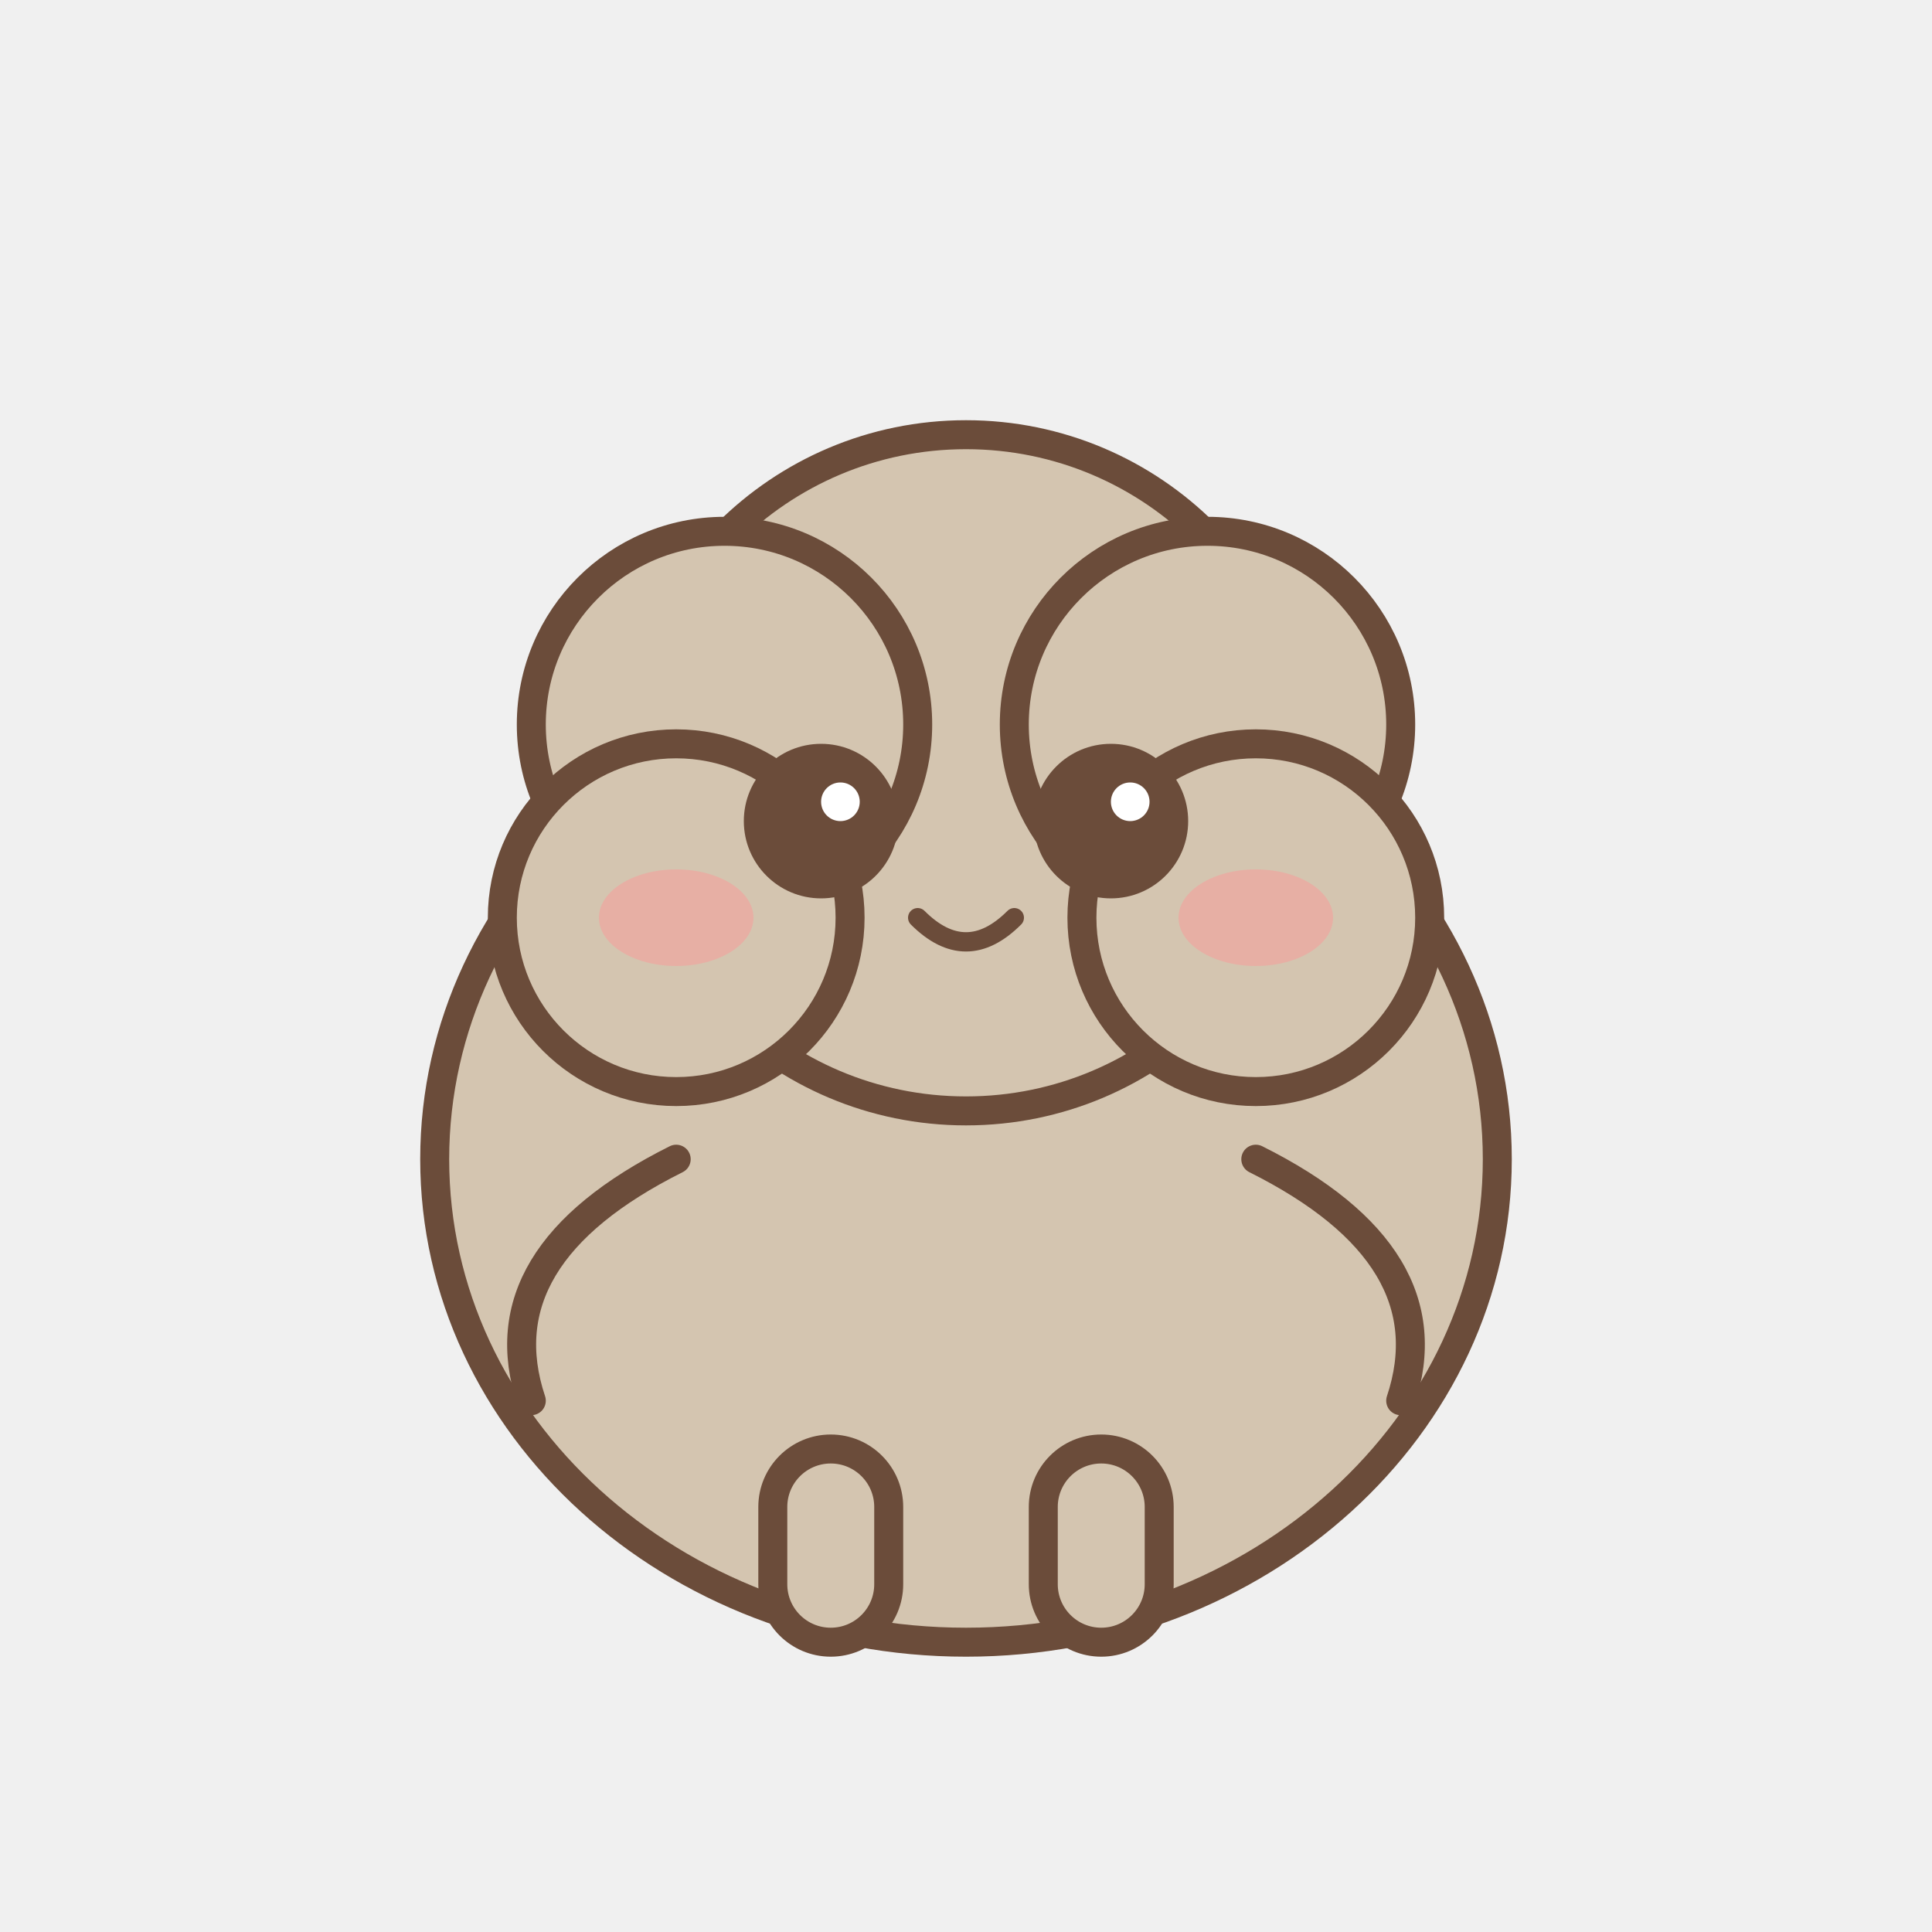
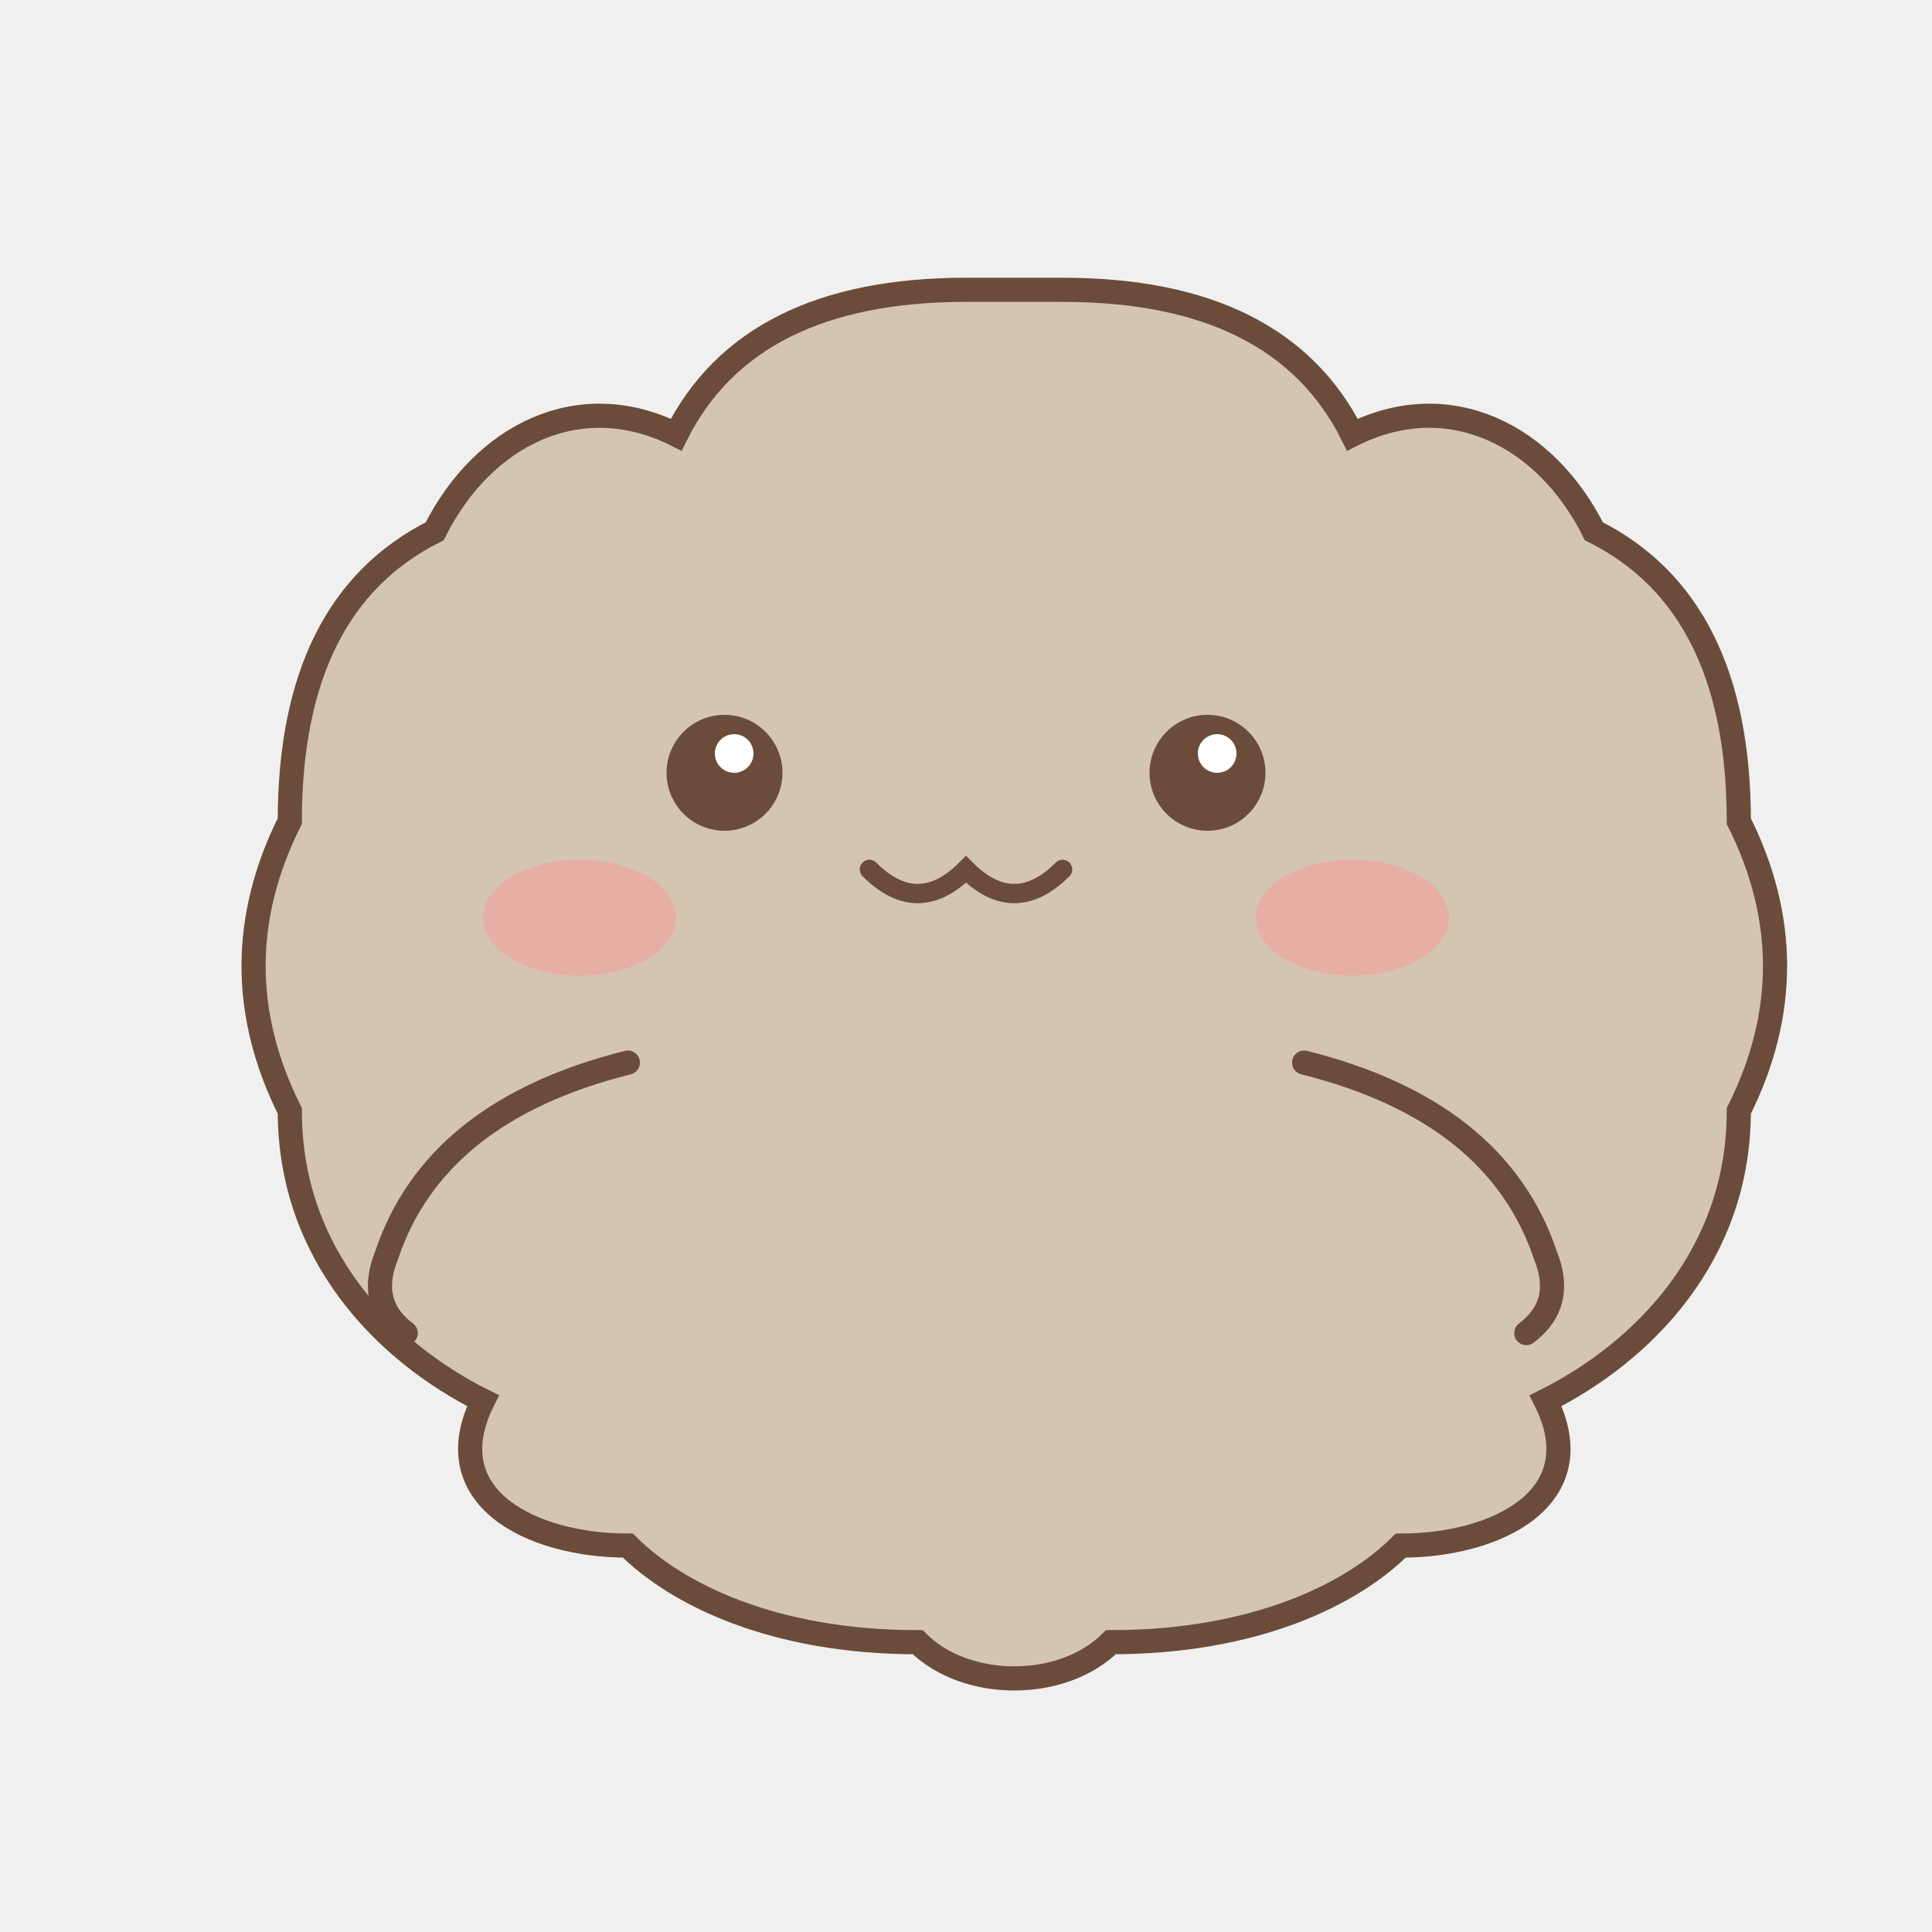
<svg xmlns="http://www.w3.org/2000/svg" viewBox="0 0 200 200">
-   <ellipse cx="100" cy="120" rx="55" ry="50" fill="#d4c5b0" stroke="#6b4c3a" stroke-width="3" />
-   <circle cx="100" cy="80" r="35" fill="#d4c5b0" stroke="#6b4c3a" stroke-width="3" />
-   <circle cx="75" cy="75" r="20" fill="#d4c5b0" stroke="#6b4c3a" stroke-width="3" />
-   <circle cx="125" cy="75" r="20" fill="#d4c5b0" stroke="#6b4c3a" stroke-width="3" />
-   <circle cx="70" cy="95" r="18" fill="#d4c5b0" stroke="#6b4c3a" stroke-width="3" />
-   <circle cx="130" cy="95" r="18" fill="#d4c5b0" stroke="#6b4c3a" stroke-width="3" />
-   <circle cx="85" cy="85" r="8" fill="#6b4c3a" />
-   <circle cx="115" cy="85" r="8" fill="#6b4c3a" />
-   <circle cx="87" cy="83" r="2" fill="white" />
-   <circle cx="117" cy="83" r="2" fill="white" />
-   <ellipse cx="70" cy="95" rx="8" ry="5" fill="#f4a09c" opacity="0.6" />
-   <ellipse cx="130" cy="95" rx="8" ry="5" fill="#f4a09c" opacity="0.6" />
-   <path d="M 95 95 Q 100 100 105 95" fill="none" stroke="#6b4c3a" stroke-width="2" stroke-linecap="round" />
-   <path d="M 70 120 Q 50 130 55 145" fill="none" stroke="#6b4c3a" stroke-width="3" stroke-linecap="round" />
-   <path d="M 130 120 Q 150 130 145 145" fill="none" stroke="#6b4c3a" stroke-width="3" stroke-linecap="round" />
-   <rect x="80" y="150" width="12" height="20" rx="6" fill="#d4c5b0" stroke="#6b4c3a" stroke-width="3" />
-   <rect x="108" y="150" width="12" height="20" rx="6" fill="#d4c5b0" stroke="#6b4c3a" stroke-width="3" />
+   <path d="     M 100 30     C 85 30, 75 35, 70 45     C 60 40, 50 45, 45 55     C 35 60, 30 70, 30 85     C 25 95, 25 105, 30 115     C 30 130, 40 140, 50 145     C 45 155, 55 160, 65 160     C 70 165, 80 170, 95 170     C 100 175, 110 175, 115 170     C 130 170, 140 165, 145 160     C 155 160, 165 155, 160 145     C 170 140, 180 130, 180 115     C 185 105, 185 95, 180 85     C 180 70, 175 60, 165 55     C 160 45, 150 40, 140 45     C 135 35, 125 30, 110 30     C 105 30, 100 30, 100 30     Z   " fill="#d4c5b0" stroke="#6b4c3a" stroke-width="2.5" />
+   <circle cx="75" cy="80" r="6" fill="#6b4c3a" />
+   <circle cx="125" cy="80" r="6" fill="#6b4c3a" />
+   <circle cx="76" cy="78" r="2" fill="white" />
+   <circle cx="126" cy="78" r="2" fill="white" />
+   <path d="M 90 90 Q 95 95, 100 90 Q 105 95, 110 90" fill="none" stroke="#6b4c3a" stroke-width="2" stroke-linecap="round" />
+   <ellipse cx="60" cy="95" rx="10" ry="6" fill="#f4a09c" opacity="0.6" />
+   <ellipse cx="140" cy="95" rx="10" ry="6" fill="#f4a09c" opacity="0.6" />
+   <path d="M 65 110 Q 45 115, 40 130 Q 38 135, 42 138" fill="none" stroke="#6b4c3a" stroke-width="2.5" stroke-linecap="round" />
+   <path d="M 135 110 Q 155 115, 160 130 Q 162 135, 158 138" fill="none" stroke="#6b4c3a" stroke-width="2.5" stroke-linecap="round" />
</svg>
